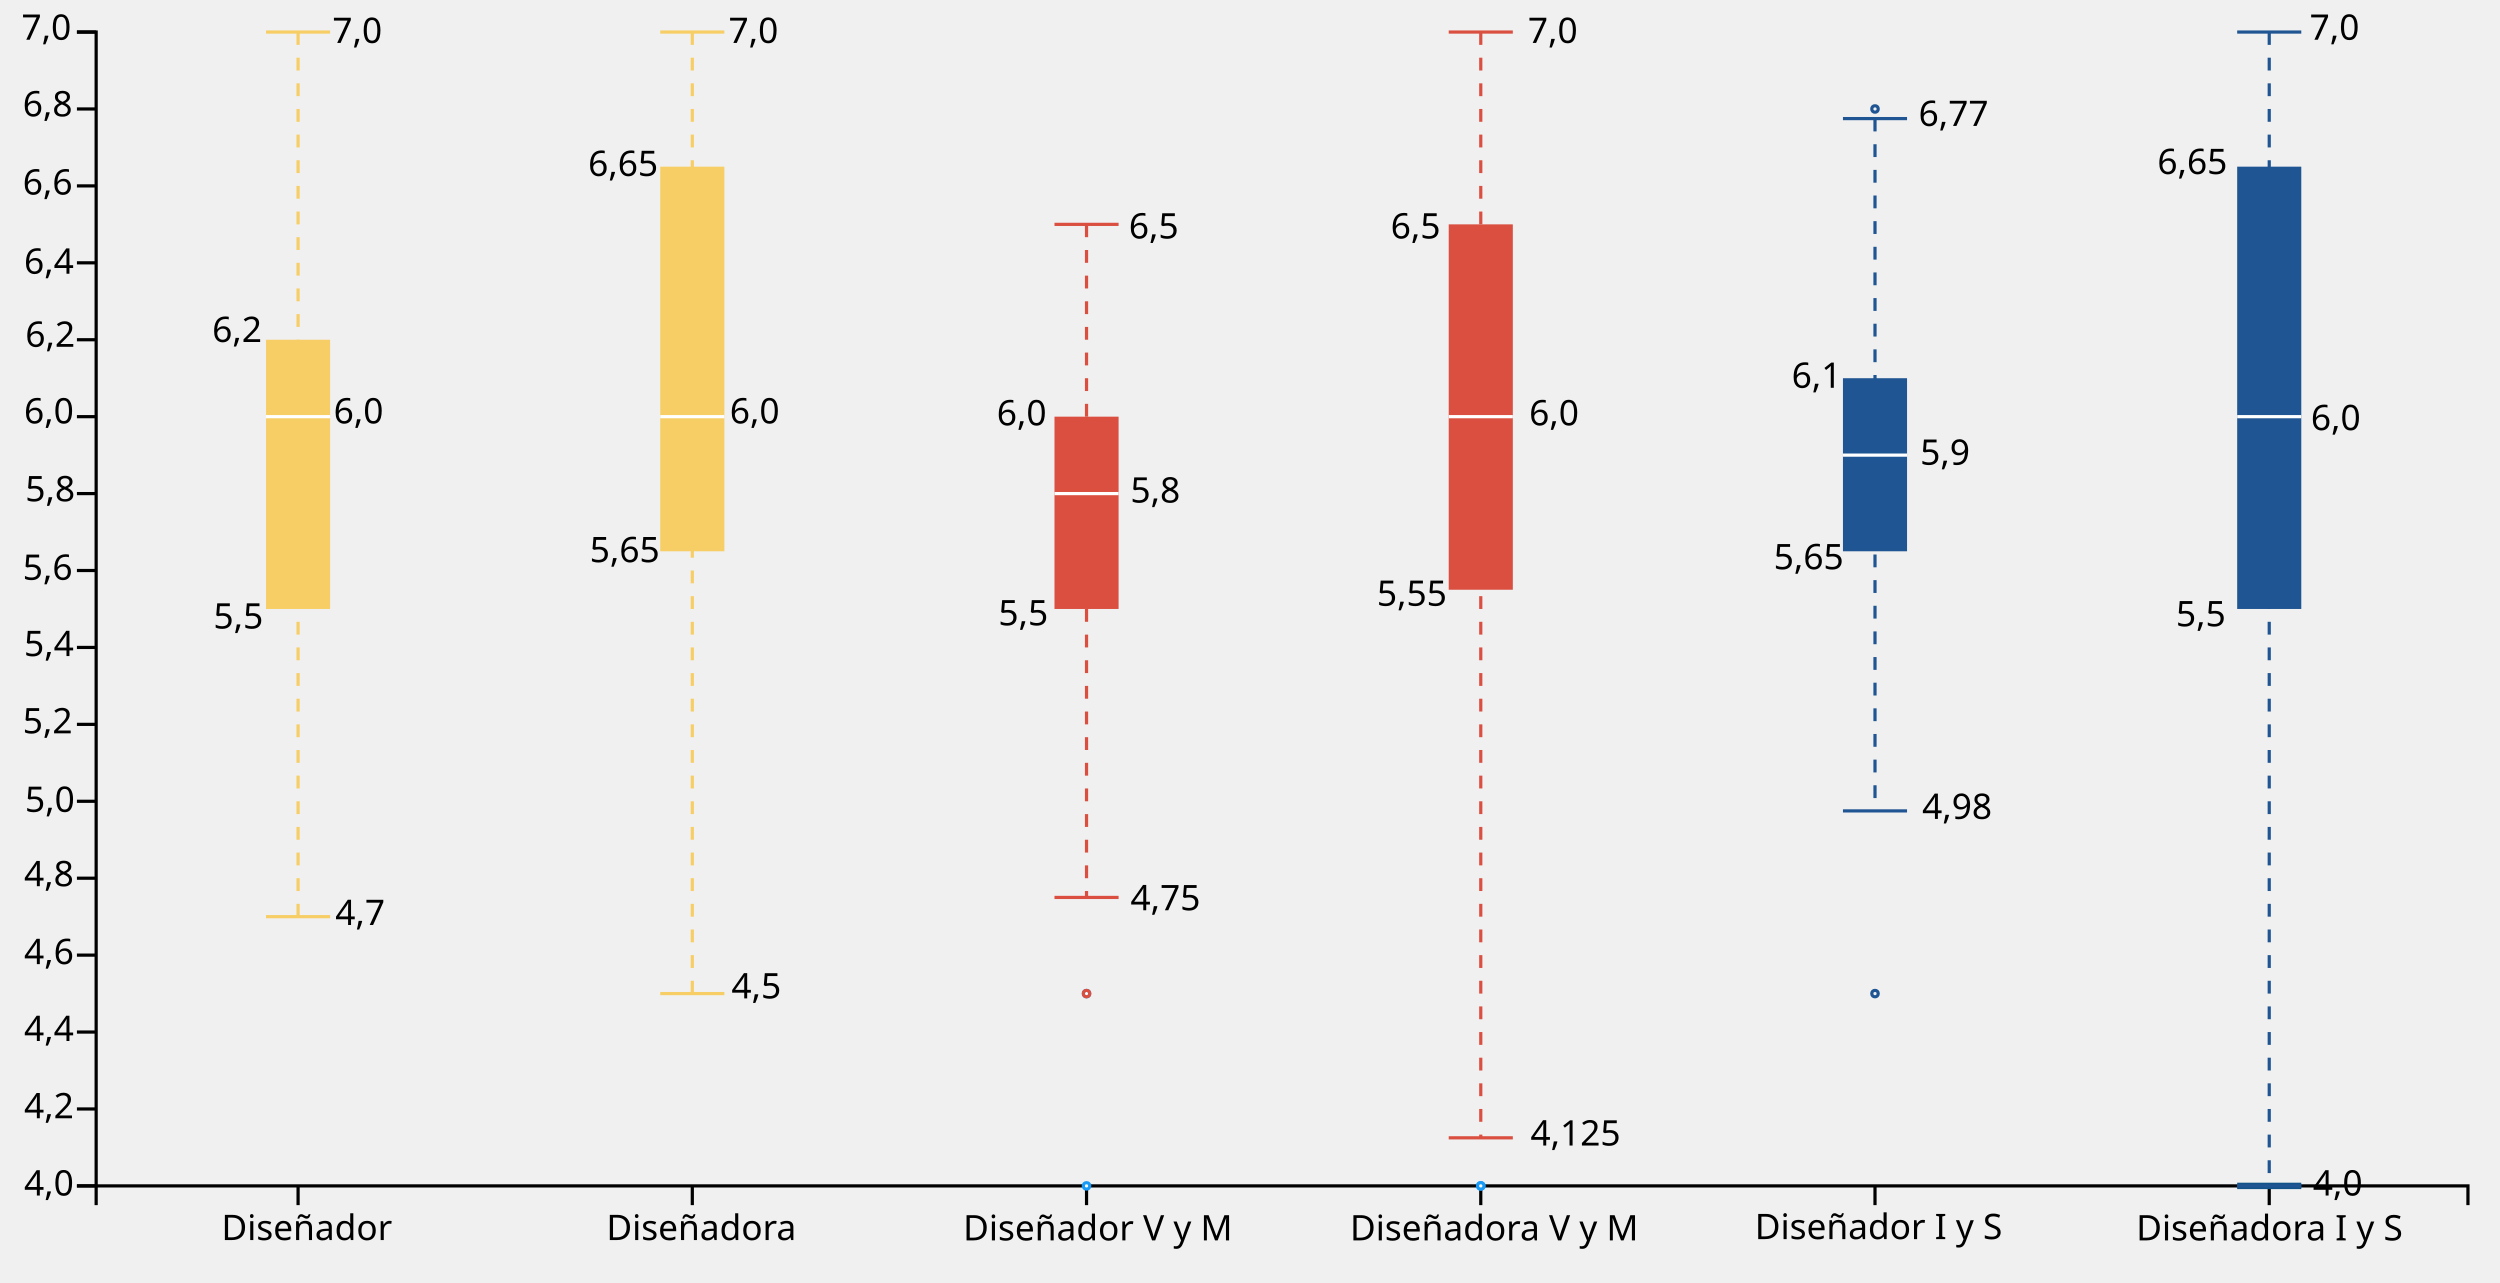
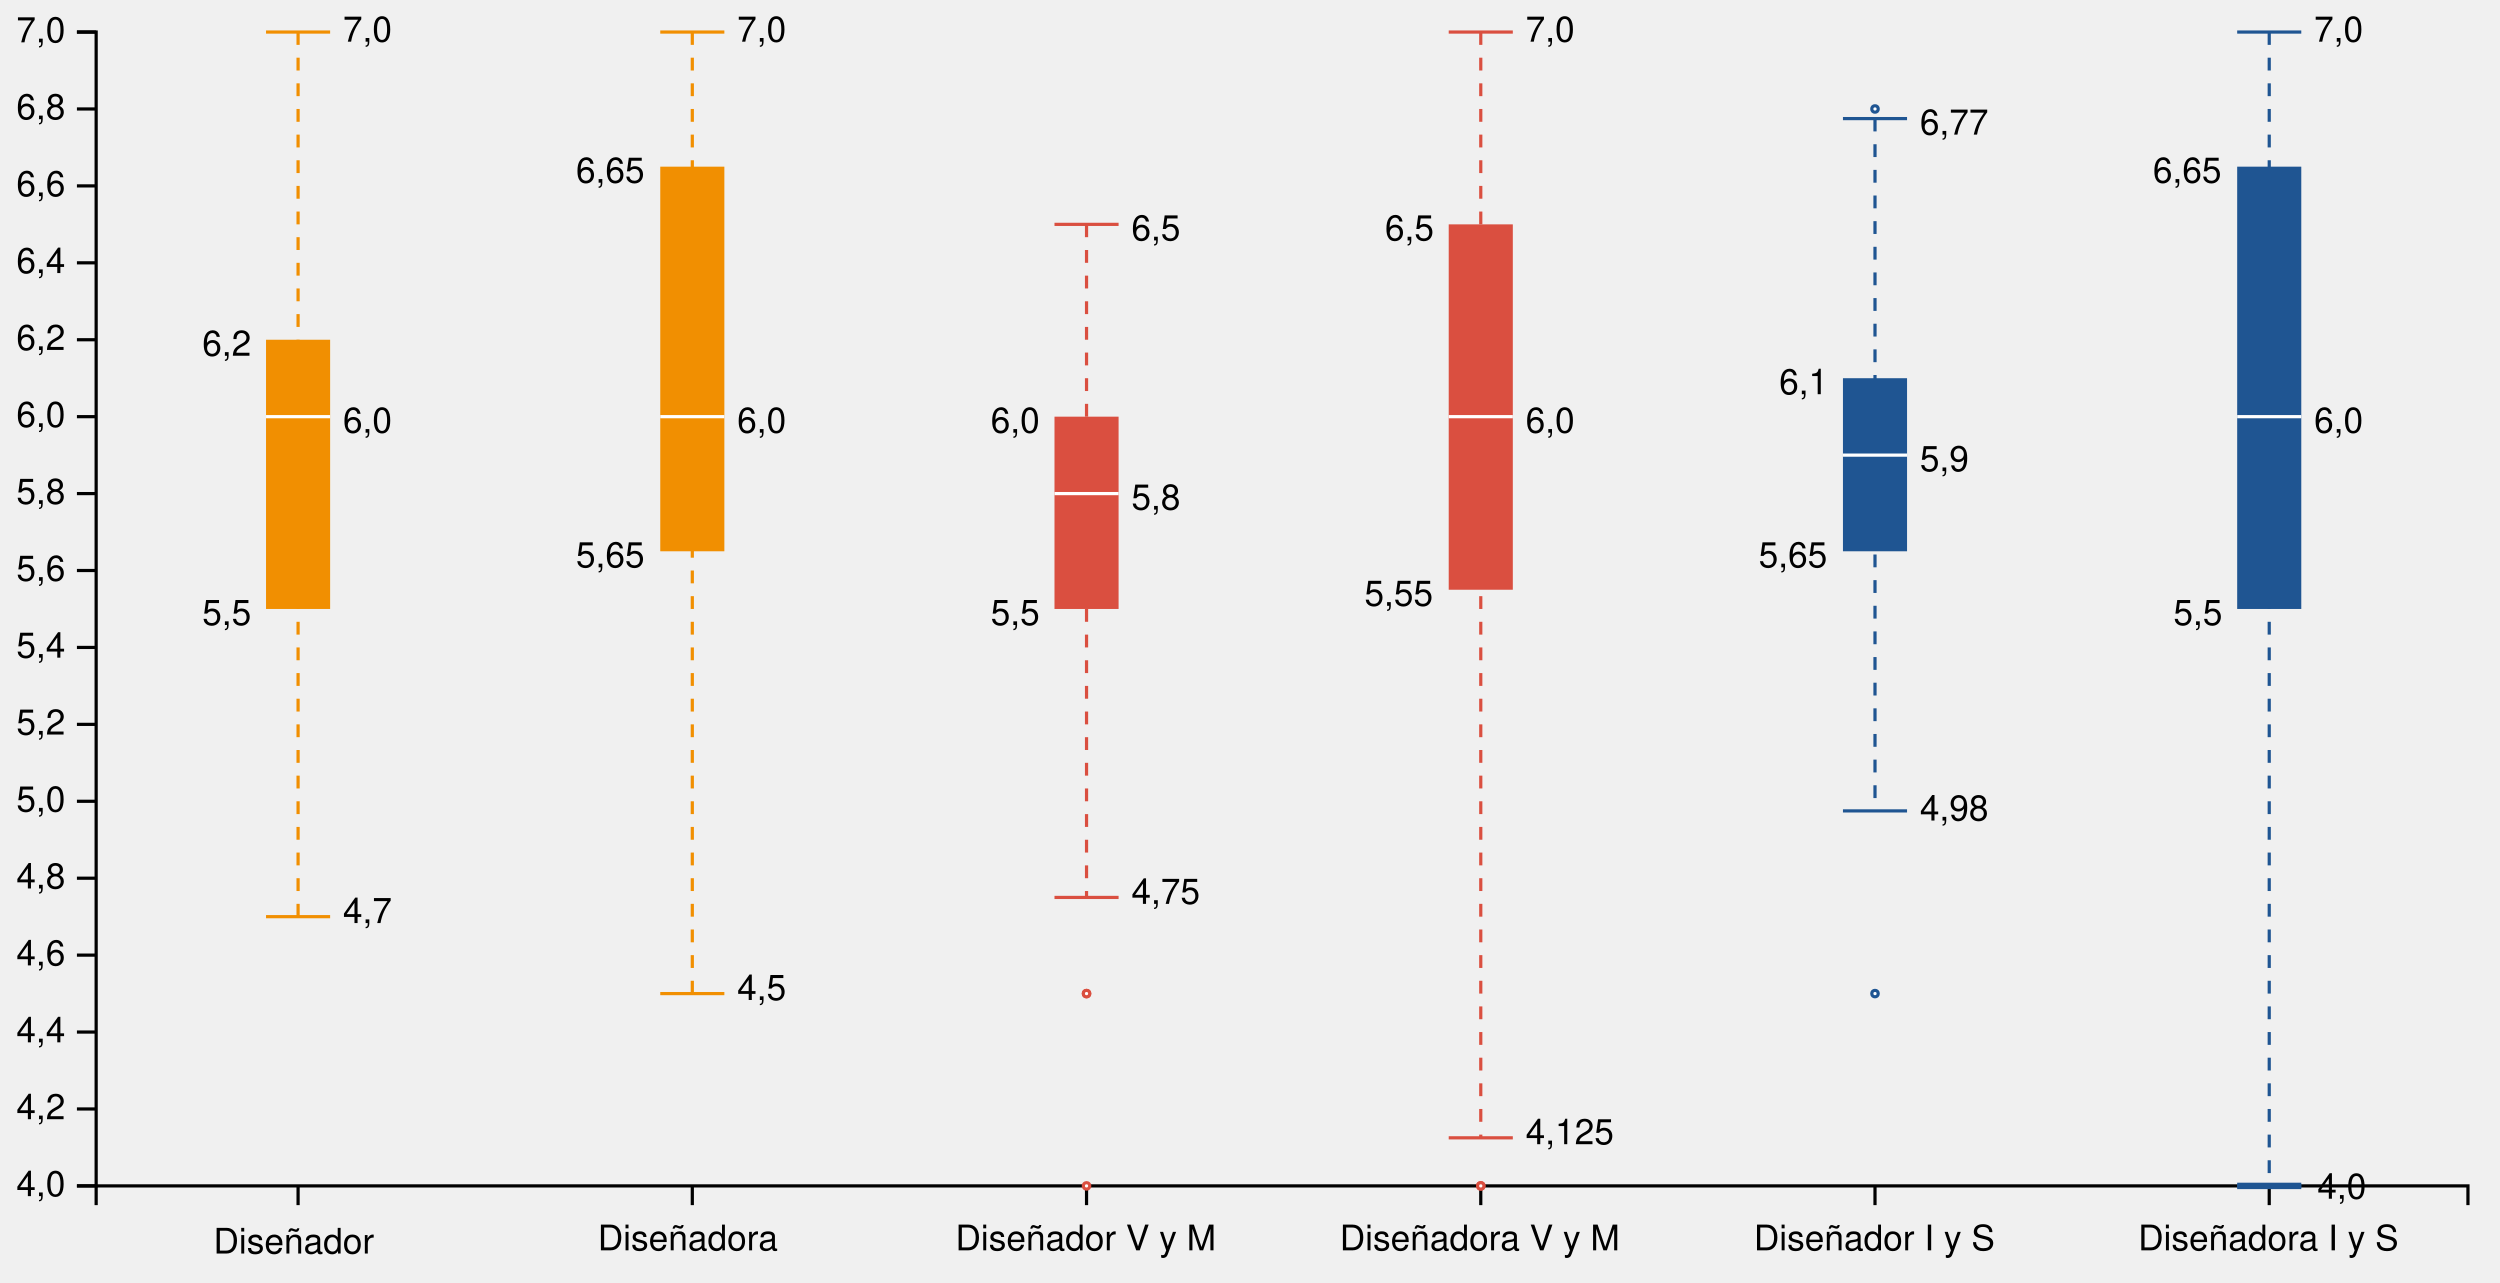
- <svg xmlns="http://www.w3.org/2000/svg" id="Capa_1" version="1.1" viewBox="0 0 780 400">
-   <defs>
-     <style>
-       .st0, .st1, .st2, .st3, .st4, .st5, .st6 {
-         fill: none;
-       }
- 
-       .st0, .st1, .st2, .st3, .st4, .st6 {
-         stroke-miterlimit: 10;
-       }
- 
-       .st0, .st2, .st6 {
-         stroke-dasharray: 4;
-       }
- 
-       .st0, .st4 {
-         stroke: #1f5592;
-       }
- 
-       .st7 {
-         stroke: #125389;
-         stroke-width: 2px;
-       }
- 
-       .st8 {
-         fill: #fff;
-         stroke: #189af6;
-       }
- 
-       .st9 {
-         font-family: Timeless-Normal, Timeless;
-         font-size: 11px;
-       }
- 
-       .st9, .st10 {
-         isolation: isolate;
-       }
- 
-       .st1, .st6 {
-         stroke: #f7ce65;
-       }
- 
-       .st2, .st3 {
-         stroke: #da4f40;
-       }
- 
-       .st11 {
-         fill: #f7ce65;
-       }
- 
-       .st12 {
-         fill: #da4f40;
-       }
- 
-       .st13 {
-         fill: #1f5592;
-       }
- 
-       .st14 {
-         stroke: #fff;
-       }
- 
-       .st5 {
-         stroke: #000;
-       }
+ <svg xmlns="http://www.w3.org/2000/svg" version="1.2" viewBox="0 0 780 400">
+   <style>
+         tspan {
+             white-space: pre;
+         }
+         .s0 {
+             fill: none;
+             stroke: #000000;
+         }
+         .t1 {
+             font-size: 11px;
+             fill: #000000;
+             font-weight: 400;
+             font-family: Helvetica, Arial, sans-serif;
+         }
+         .s2 {
+             fill: #000000;
+             stroke: #f18f01;
+             stroke-dasharray: 4;
+         }
+         .s3 {
+             fill: #000000;
+             stroke: #f18f01;
+         }
+         .s4 {
+             fill: #f18f01;
+         }
+         .s5 {
+             fill: #000000;
+             stroke: #ffffff;
+         }
+         .s6 {
+             fill: #000000;
+             stroke: #da4f40;
+             stroke-dasharray: 4;
+         }
+         .s7 {
+             fill: #000000;
+             stroke: #da4f40;
+         }
+         .s8 {
+             fill: #da4f40;
+         }
+         .s9 {
+             fill: #ffffff;
+             stroke: #da4f40;
+         }
+         .s10 {
+             fill: #000000;
+             stroke: #1f5592;
+             stroke-dasharray: 4;
+         }
+         .s11 {
+             fill: #000000;
+             stroke: #1f5592;
+         }
+         .s12 {
+             fill: #1f5592;
+         }
+         .s13 {
+             fill: #ffffff;
+             stroke: #1f5592;
+         }
+         .s14 {
+             fill: #000000;
+             stroke: #1f5592;
+             stroke-width: 2;
+         }
    </style>
-   </defs>
-   <path class="st5" d="M24,370h6V10h-6" />
-   <path class="st5" d="M30,370h-6" />
-   <g id="_x34__x2C_0" class="st10">
-     <g class="st10">
-       <text class="st9" transform="translate(7.5 373)">
-         <tspan x="0" y="0">4,0</tspan>
-       </text>
+   <g id="viz">
+     <g id="y axis">
+       <path class="s0" d="m24 370h6v-360h-6" />
+       <g>
+         <path class="s0" d="m30 370h-6" />
+         <text id="4,0" style="transform: matrix(1, 0, 0, 1, 5.1, 373.2);">
+           <tspan x="0" y="0" class="t1">4,0</tspan>
+         </text>
+       </g>
+       <g>
+         <path class="s0" d="m30 346h-6" />
+         <text id="4,2" style="transform: matrix(1, 0, 0, 1, 5.1, 349.2);">
+           <tspan x="0" y="0" class="t1">4,2</tspan>
+         </text>
+       </g>
+       <g>
+         <path class="s0" d="m30 322h-6" />
+         <text id="4,4" style="transform: matrix(1, 0, 0, 1, 5.1, 325.2);">
+           <tspan x="0" y="0" class="t1">4,4</tspan>
+         </text>
+       </g>
+       <g>
+         <path class="s0" d="m30 298h-6" />
+         <text id="4,6" style="transform: matrix(1, 0, 0, 1, 5.1, 301.2);">
+           <tspan x="0" y="0" class="t1">4,6</tspan>
+         </text>
+       </g>
+       <g>
+         <path class="s0" d="m30 274h-6" />
+         <text id="4,8" style="transform: matrix(1, 0, 0, 1, 5.1, 277.2);">
+           <tspan x="0" y="0" class="t1">4,8</tspan>
+         </text>
+       </g>
+       <g>
+         <path class="s0" d="m30 250h-6" />
+         <text id="5,0" style="transform: matrix(1, 0, 0, 1, 5.1, 253.2);">
+           <tspan x="0" y="0" class="t1">5,0</tspan>
+         </text>
+       </g>
+       <g>
+         <path class="s0" d="m30 226h-6" />
+         <text id="5,2" style="transform: matrix(1, 0, 0, 1, 5.1, 229.2);">
+           <tspan x="0" y="0" class="t1">5,2</tspan>
+         </text>
+       </g>
+       <g>
+         <path class="s0" d="m30 202h-6" />
+         <text id="5,4" style="transform: matrix(1, 0, 0, 1, 5.1, 205.2);">
+           <tspan x="0" y="0" class="t1">5,4</tspan>
+         </text>
+       </g>
+       <g>
+         <path class="s0" d="m30 178h-6" />
+         <text id="5,6" style="transform: matrix(1, 0, 0, 1, 5.1, 181.2);">
+           <tspan x="0" y="0" class="t1">5,6</tspan>
+         </text>
+       </g>
+       <g>
+         <path class="s0" d="m30 154h-6" />
+         <text id="5,8" style="transform: matrix(1, 0, 0, 1, 5.1, 157.2);">
+           <tspan x="0" y="0" class="t1">5,8</tspan>
+         </text>
+       </g>
+       <g>
+         <path class="s0" d="m30 130h-6" />
+         <text id="6,0" style="transform: matrix(1, 0, 0, 1, 5.1, 133.2);">
+           <tspan x="0" y="0" class="t1">6,0</tspan>
+         </text>
+       </g>
+       <g>
+         <path class="s0" d="m30 106h-6" />
+         <text id="6,2" style="transform: matrix(1, 0, 0, 1, 5.1, 109.2);">
+           <tspan x="0" y="0" class="t1">6,2</tspan>
+         </text>
+       </g>
+       <g>
+         <path class="s0" d="m30 82h-6" />
+         <text id="6,4" style="transform: matrix(1, 0, 0, 1, 5.1, 85.2);">
+           <tspan x="0" y="0" class="t1">6,4</tspan>
+         </text>
+       </g>
+       <g>
+         <path class="s0" d="m30 58h-6" />
+         <text id="6,6" style="transform: matrix(1, 0, 0, 1, 5.1, 61.2);">
+           <tspan x="0" y="0" class="t1">6,6</tspan>
+         </text>
+       </g>
+       <g>
+         <path class="s0" d="m30 34h-6" />
+         <text id="6,8" style="transform: matrix(1, 0, 0, 1, 5.1, 37.2);">
+           <tspan x="0" y="0" class="t1">6,8</tspan>
+         </text>
+       </g>
+       <g>
+         <path class="s0" d="m30 10h-6" />
+         <text id="7,0" style="transform: matrix(1, 0, 0, 1, 5.1, 13.2);">
+           <tspan x="0" y="0" class="t1">7,0</tspan>
+         </text>
+       </g>
+     </g>
+     <g id="x axis">
+       <path class="s0" d="m30 376v-6h740v6" />
+       <g>
+         <path class="s0" d="m93 370v6" />
+         <text id="Diseñador " style="transform: matrix(1, 0, 0, 1, 66.6, 391.1);">
+           <tspan x="0" y="0" class="t1">Diseñador</tspan>
+         </text>
+       </g>
+       <g>
+         <path class="s0" d="m216 370v6" />
+         <text id="Diseñadora " style="transform: matrix(1, 0, 0, 1, 186.5, 390.1);">
+           <tspan x="0" y="0" class="t1">Diseñadora</tspan>
+         </text>
+       </g>
+       <g>
+         <path class="s0" d="m339 370v6" />
+         <text id="Diseñador V y M" style="transform: matrix(1, 0, 0, 1, 298.1, 390.1);">
+           <tspan x="0" y="0" class="t1">Diseñador V y M</tspan>
+         </text>
+       </g>
+       <g>
+         <path class="s0" d="m462 370v6" />
+         <text id="Diseñadora V y M" style="transform: matrix(1, 0, 0, 1, 418, 390.1);">
+           <tspan x="0" y="0" class="t1">Diseñadora V y M</tspan>
+         </text>
+       </g>
+       <g>
+         <path class="s0" d="m585 370v6" />
+         <text id="Diseñador I y S" style="transform: matrix(1, 0, 0, 1, 547.2, 390.1);">
+           <tspan x="0" y="0" class="t1">Diseñador I y S</tspan>
+         </text>
+       </g>
+       <g>
+         <path class="s0" d="m708 370v6" />
+         <text id="Diseñadora I y S" style="transform: matrix(1, 0, 0, 1, 667.1, 390.1);">
+           <tspan x="0" y="0" class="t1">Diseñadora I y S</tspan>
+         </text>
+       </g>
+     </g>
+     <g id="boxplots">
+       <g id="diseñador">
+         <path class="s2" d="m93 10v276" />
+         <path class="s3" d="m83 10h20" />
+         <path class="s3" d="m83 286h20" />
+         <path class="s4" d="m83 106h20v84h-20z" />
+         <path class="s5" d="m83 130h20" />
+       </g>
+       <g id="diseñadora">
+         <path class="s2" d="m216 10v300" />
+         <path class="s3" d="m206 10h20" />
+         <path class="s3" d="m206 310h20" />
+         <path class="s4" d="m206 52h20v120h-20z" />
+         <path class="s5" d="m206 130h20" />
+       </g>
+       <g id="diseñador v y m">
+         <path class="s6" d="m339 70v210" />
+         <path class="s7" d="m329 70h20" />
+         <path class="s7" d="m329 280h20" />
+         <path class="s8" d="m329 130h20v60h-20z" />
+         <path class="s5" d="m329 154h20" />
+         <path class="s9" d="m339 311c-0.6 0-1-0.4-1-1 0-0.6 0.4-1 1-1 0.6 0 1 0.4 1 1 0 0.6-0.4 1-1 1z" />
+         <path class="s9" d="m339 311c-0.6 0-1-0.4-1-1 0-0.6 0.4-1 1-1 0.6 0 1 0.4 1 1 0 0.6-0.4 1-1 1z" />
+         <path class="s9" d="m339 371c-0.6 0-1-0.4-1-1 0-0.6 0.4-1 1-1 0.6 0 1 0.4 1 1 0 0.6-0.4 1-1 1z" />
+       </g>
+       <g id="diseñadora v y m">
+         <path class="s6" d="m462 10v345" />
+         <path class="s7" d="m452 10h20" />
+         <path class="s7" d="m452 355h20" />
+         <path class="s8" d="m452 70h20v114h-20z" />
+         <path class="s5" d="m452 130h20" />
+         <path class="s9" d="m462 371c-0.6 0-1-0.4-1-1 0-0.6 0.4-1 1-1 0.6 0 1 0.4 1 1 0 0.6-0.4 1-1 1z" />
+         <path class="s9" d="m462 371c-0.6 0-1-0.4-1-1 0-0.6 0.4-1 1-1 0.6 0 1 0.4 1 1 0 0.6-0.4 1-1 1z" />
+       </g>
+       <g id="diseñador i y s">
+         <path class="s10" d="m585 37v216" />
+         <path class="s11" d="m575 37h20" />
+         <path class="s11" d="m575 253h20" />
+         <path class="s12" d="m575 118h20v54h-20z" />
+         <path class="s5" d="m575 142h20" />
+         <path class="s13" d="m585 311c-0.6 0-1-0.4-1-1 0-0.6 0.4-1 1-1 0.6 0 1 0.4 1 1 0 0.6-0.4 1-1 1z" />
+         <path class="s13" d="m585 35c-0.6 0-1-0.4-1-1 0-0.6 0.4-1 1-1 0.6 0 1 0.4 1 1 0 0.6-0.4 1-1 1z" />
+       </g>
+       <g id="diseñadora i y s">
+         <path class="s10" d="m708 10v360" />
+         <path class="s11" d="m698 10h20" />
+         <path id="Layer copy" class="s14" d="m698 370h20" />
+         <path class="s11" d="m698 370h20" />
+         <path class="s12" d="m698 52h20v138h-20z" />
+         <path class="s5" d="m698 130h20" />
+       </g>
+     </g>
+     <g id="boxplots">
+       <g>
+         <text id="7,0" style="transform: matrix(1, 0, 0, 1, 107, 13);">
+           <tspan x="0" y="0" class="t1">7,0</tspan>
+         </text>
+         <text id="4,7" style="transform: matrix(1, 0, 0, 1, 107, 288);">
+           <tspan x="0" y="0" class="t1">4,7</tspan>
+         </text>
+         <text id="6,0" style="transform: matrix(1, 0, 0, 1, 107, 135);">
+           <tspan x="0" y="0" class="t1">6,0</tspan>
+         </text>
+         <text id="5,5" style="transform: matrix(1, 0, 0, 1, 63.1, 195);">
+           <tspan x="0" y="0" class="t1">5,5</tspan>
+         </text>
+         <text id="6,2" style="transform: matrix(1, 0, 0, 1, 63.1, 111);">
+           <tspan x="0" y="0" class="t1">6,2</tspan>
+         </text>
+       </g>
+       <g>
+         <text id="7,0" style="transform: matrix(1, 0, 0, 1, 230, 13);">
+           <tspan x="0" y="0" class="t1">7,0</tspan>
+         </text>
+         <text id="4,5" style="transform: matrix(1, 0, 0, 1, 230, 312);">
+           <tspan x="0" y="0" class="t1">4,5</tspan>
+         </text>
+         <text id="6,0" style="transform: matrix(1, 0, 0, 1, 230, 135);">
+           <tspan x="0" y="0" class="t1">6,0</tspan>
+         </text>
+         <text id="5,65" style="transform: matrix(1, 0, 0, 1, 179.7, 177);">
+           <tspan x="0" y="0" class="t1">5,65</tspan>
+         </text>
+         <text id="6,65" style="transform: matrix(1, 0, 0, 1, 179.7, 57);">
+           <tspan x="0" y="0" class="t1">6,65</tspan>
+         </text>
+       </g>
+       <g>
+         <text id="6,5" style="transform: matrix(1, 0, 0, 1, 353, 75);">
+           <tspan x="0" y="0" class="t1">6,5</tspan>
+         </text>
+         <text id="4,75" style="transform: matrix(1, 0, 0, 1, 353, 282);">
+           <tspan x="0" y="0" class="t1">4,75</tspan>
+         </text>
+         <text id="5,8" style="transform: matrix(1, 0, 0, 1, 353, 159);">
+           <tspan x="0" y="0" class="t1">5,8</tspan>
+         </text>
+         <text id="5,5" style="transform: matrix(1, 0, 0, 1, 309.1, 195);">
+           <tspan x="0" y="0" class="t1">5,5</tspan>
+         </text>
+         <text id="6,0" style="transform: matrix(1, 0, 0, 1, 309.1, 135);">
+           <tspan x="0" y="0" class="t1">6,0</tspan>
+         </text>
+       </g>
+       <g>
+         <text id="7,0" style="transform: matrix(1, 0, 0, 1, 476, 13);">
+           <tspan x="0" y="0" class="t1">7,0</tspan>
+         </text>
+         <text id="4,125" style="transform: matrix(1, 0, 0, 1, 476, 357);">
+           <tspan x="0" y="0" class="t1">4,125</tspan>
+         </text>
+         <text id="6,0" style="transform: matrix(1, 0, 0, 1, 476, 135);">
+           <tspan x="0" y="0" class="t1">6,0</tspan>
+         </text>
+         <text id="5,55" style="transform: matrix(1, 0, 0, 1, 425.7, 189);">
+           <tspan x="0" y="0" class="t1">5,55</tspan>
+         </text>
+         <text id="6,5" style="transform: matrix(1, 0, 0, 1, 432.1, 75);">
+           <tspan x="0" y="0" class="t1">6,5</tspan>
+         </text>
+       </g>
+       <g>
+         <text id="6,77" style="transform: matrix(1, 0, 0, 1, 599, 42);">
+           <tspan x="0" y="0" class="t1">6,77</tspan>
+         </text>
+         <text id="4.98" style="transform: matrix(1, 0, 0, 1, 599, 256);">
+           <tspan x="0" y="0" class="t1">4,98</tspan>
+         </text>
+         <text id="5,9" style="transform: matrix(1, 0, 0, 1, 599, 147);">
+           <tspan x="0" y="0" class="t1">5,9</tspan>
+         </text>
+         <text id="5,65" style="transform: matrix(1, 0, 0, 1, 548.7, 177);">
+           <tspan x="0" y="0" class="t1">5,65</tspan>
+         </text>
+         <text id="6,1" style="transform: matrix(1, 0, 0, 1, 555.1, 123);">
+           <tspan x="0" y="0" class="t1">6,1</tspan>
+         </text>
+       </g>
+       <g>
+         <text id="7,0" style="transform: matrix(1, 0, 0, 1, 722, 13);">
+           <tspan x="0" y="0" class="t1">7,0</tspan>
+         </text>
+         <text id="4,0" style="transform: matrix(1, 0, 0, 1, 723, 374);">
+           <tspan x="0" y="0" class="t1">4,0</tspan>
+         </text>
+         <text id="6,0" style="transform: matrix(1, 0, 0, 1, 722, 135);">
+           <tspan x="0" y="0" class="t1">6,0</tspan>
+         </text>
+         <text id="5,5" style="transform: matrix(1, 0, 0, 1, 678.1, 195);">
+           <tspan x="0" y="0" class="t1">5,5</tspan>
+         </text>
+         <text id="6,65" style="transform: matrix(1, 0, 0, 1, 671.7, 57);">
+           <tspan x="0" y="0" class="t1">6,65</tspan>
+         </text>
+       </g>
    </g>
  </g>
-   <path class="st5" d="M30,346h-6" />
-   <g id="_x34__x2C_2" class="st10">
-     <g class="st10">
-       <text class="st9" transform="translate(7.5 348.9)">
-         <tspan x="0" y="0">4,2</tspan>
-       </text>
-     </g>
-   </g>
-   <path class="st5" d="M30,322h-6" />
-   <g id="_x34__x2C_4" class="st10">
-     <g class="st10">
-       <text class="st9" transform="translate(7.5 324.8)">
-         <tspan x="0" y="0">4,4</tspan>
-       </text>
-     </g>
-   </g>
-   <path class="st5" d="M30,298h-6" />
-   <g id="_x34__x2C_6" class="st10">
-     <g class="st10">
-       <text class="st9" transform="translate(7.5 300.8)">
-         <tspan x="0" y="0">4,6</tspan>
-       </text>
-     </g>
-   </g>
-   <path class="st5" d="M30,274h-6" />
-   <g id="_x34__x2C_8" class="st10">
-     <g class="st10">
-       <text class="st9" transform="translate(7.5 276.5)">
-         <tspan x="0" y="0">4,8</tspan>
-       </text>
-     </g>
-   </g>
-   <path class="st5" d="M30,250h-6" />
-   <g id="_x35__x2C_0" class="st10">
-     <g class="st10">
-       <text class="st9" transform="translate(7.8 253.3)">
-         <tspan x="0" y="0">5,0</tspan>
-       </text>
-     </g>
-   </g>
-   <path class="st5" d="M30,226h-6" />
-   <g id="_x35__x2C_2" class="st10">
-     <g class="st10">
-       <text class="st9" transform="translate(7.1 228.8)">
-         <tspan x="0" y="0">5,2</tspan>
-       </text>
-     </g>
-   </g>
-   <path class="st5" d="M30,202h-6" />
-   <g id="_x35__x2C_4" class="st10">
-     <g class="st10">
-       <text class="st9" transform="translate(7.5 204.7)">
-         <tspan x="0" y="0">5,4</tspan>
-       </text>
-     </g>
-   </g>
-   <path class="st5" d="M30,178h-6" />
-   <g id="_x35__x2C_6" class="st10">
-     <g class="st10">
-       <text class="st9" transform="translate(7.1 180.9)">
-         <tspan x="0" y="0">5,6</tspan>
-       </text>
-     </g>
-   </g>
-   <path class="st5" d="M30,154h-6" />
-   <g id="_x35__x2C_8" class="st10">
-     <g class="st10">
-       <text class="st9" transform="translate(7.9 156.4)">
-         <tspan x="0" y="0">5,8</tspan>
-       </text>
-     </g>
-   </g>
-   <path class="st5" d="M30,130h-6" />
-   <g id="_x36__x2C_0" class="st10">
-     <g class="st10">
-       <text class="st9" transform="translate(7.5 132.1)">
-         <tspan x="0" y="0">6,0</tspan>
-       </text>
-     </g>
-   </g>
-   <path class="st5" d="M30,106h-6" />
-   <g id="_x36__x2C_2" class="st10">
-     <g class="st10">
-       <text class="st9" transform="translate(7.9 108.2)">
-         <tspan x="0" y="0">6,2</tspan>
-       </text>
-     </g>
-   </g>
-   <path class="st5" d="M30,82h-6" />
-   <g id="_x36__x2C_4" class="st10">
-     <g class="st10">
-       <text class="st9" transform="translate(7.5 85.4)">
-         <tspan x="0" y="0">6,4</tspan>
-       </text>
-     </g>
-   </g>
-   <path class="st5" d="M30,58h-6" />
-   <g id="_x36__x2C_6" class="st10">
-     <g class="st10">
-       <text class="st9" transform="translate(7.1 60.7)">
-         <tspan x="0" y="0">6,6</tspan>
-       </text>
-     </g>
-   </g>
-   <path class="st5" d="M30,34h-6" />
-   <g id="_x36__x2C_8" class="st10">
-     <g class="st10">
-       <text class="st9" transform="translate(7.1 36.3)">
-         <tspan x="0" y="0">6,8</tspan>
-       </text>
-     </g>
-   </g>
-   <path class="st5" d="M30,10h-6" />
-   <g id="_x37__x2C_0" class="st10">
-     <g class="st10">
-       <text class="st9" transform="translate(6.7 12.4)">
-         <tspan x="0" y="0">7,0</tspan>
-       </text>
-     </g>
-   </g>
-   <path class="st5" d="M30,376v-6h740v6" />
-   <path class="st5" d="M93,370v6" />
-   <g id="Diseñador">
-     <g class="st10">
-       <text class="st9" transform="translate(69.1 386.9)">
-         <tspan x="0" y="0">Diseñador</tspan>
-       </text>
-     </g>
-   </g>
-   <path class="st5" d="M216,370v6" />
-   <g id="Diseñadora">
-     <g class="st10">
-       <text class="st9" transform="translate(189.2 386.9)">
-         <tspan x="0" y="0">Diseñadora</tspan>
-       </text>
-     </g>
-   </g>
-   <path class="st5" d="M339,370v6" />
-   <g id="Diseñador_V_y_M">
-     <g class="st10">
-       <text class="st9" transform="translate(300.5 387)">
-         <tspan x="0" y="0">Diseñador V y M</tspan>
-       </text>
-     </g>
-   </g>
-   <path class="st5" d="M462,370v6" />
-   <g id="Diseñadora_V_y_M">
-     <g class="st10">
-       <text class="st9" transform="translate(421.2 387)">
-         <tspan x="0" y="0">Diseñadora V y M</tspan>
-       </text>
-     </g>
-   </g>
-   <path class="st5" d="M585,370v6" />
-   <g id="Diseñador_I_y_S">
-     <g class="st10">
-       <text class="st9" transform="translate(547.5 386.6)">
-         <tspan x="0" y="0">Diseñador I y S</tspan>
-       </text>
-     </g>
-   </g>
-   <path class="st5" d="M708,370v6" />
-   <g id="Diseñadora_I_y_S">
-     <g class="st10">
-       <text class="st9" transform="translate(666.5 387)">
-         <tspan x="0" y="0">Diseñadora I y S</tspan>
-       </text>
-     </g>
-   </g>
-   <path class="st6" d="M93,10v276" />
-   <path class="st1" d="M83,10h20" />
-   <path class="st1" d="M83,286h20" />
-   <path class="st11" d="M83,106h20v84h-20v-84Z" />
-   <path class="st14" d="M83,130h20" />
-   <path class="st6" d="M216,10v300" />
-   <path class="st1" d="M206,10h20" />
-   <path class="st1" d="M206,310h20" />
-   <path class="st11" d="M206,52h20v120h-20V52Z" />
-   <path class="st14" d="M206,130h20" />
-   <path class="st2" d="M339,70v210" />
-   <path class="st3" d="M329,70h20" />
-   <path class="st3" d="M329,280h20" />
-   <path class="st12" d="M329,130h20v60h-20v-60Z" />
-   <path class="st14" d="M329,154h20" />
-   <path class="st8" d="M339,311c-.6,0-1-.4-1-1s.4-1,1-1,1,.4,1,1-.4,1-1,1Z" />
-   <path class="st3" d="M339,311c-.6,0-1-.4-1-1s.4-1,1-1,1,.4,1,1-.4,1-1,1Z" />
-   <path class="st8" d="M339,371c-.6,0-1-.4-1-1s.4-1,1-1,1,.4,1,1-.4,1-1,1Z" />
-   <path class="st2" d="M462,10v345" />
-   <path class="st3" d="M452,10h20" />
-   <path class="st3" d="M452,355h20" />
-   <path class="st12" d="M452,70h20v114h-20v-114Z" />
-   <path class="st14" d="M452,130h20" />
-   <path class="st8" d="M462,371c-.6,0-1-.4-1-1s.4-1,1-1,1,.4,1,1-.4,1-1,1Z" />
-   <path class="st8" d="M462,371c-.6,0-1-.4-1-1s.4-1,1-1,1,.4,1,1-.4,1-1,1Z" />
-   <path class="st0" d="M585,37v216" />
-   <path class="st4" d="M575,37h20" />
-   <path class="st4" d="M575,253h20" />
-   <path class="st13" d="M575,118h20v54h-20v-54Z" />
-   <path class="st14" d="M575,142h20" />
-   <path class="st4" d="M585,311c-.6,0-1-.4-1-1s.4-1,1-1,1,.4,1,1-.4,1-1,1Z" />
-   <path class="st4" d="M585,35c-.6,0-1-.4-1-1s.4-1,1-1,1,.4,1,1-.4,1-1,1Z" />
-   <path class="st0" d="M708,10v360" />
-   <path class="st4" d="M698,10h20" />
-   <path id="Layer_copy" class="st7" d="M698,370h20" />
-   <path class="st4" d="M698,370h20" />
-   <path class="st13" d="M698,52h20v138h-20V52Z" />
-   <path class="st14" d="M698,130h20" />
-   <g class="st10">
-     <text class="st9" transform="translate(227.3 13.4)">
-       <tspan x="0" y="0">7,0</tspan>
-     </text>
-   </g>
-   <g class="st10">
-     <text class="st9" transform="translate(104.6 288.6)">
-       <tspan x="0" y="0">4,7</tspan>
-     </text>
-   </g>
-   <g class="st10">
-     <text class="st9" transform="translate(477.1 132.7)">
-       <tspan x="0" y="0">6,0</tspan>
-     </text>
-   </g>
-   <g class="st10">
-     <text class="st9" transform="translate(311.5 195.1)">
-       <tspan x="0" y="0">5,5</tspan>
-     </text>
-   </g>
-   <g class="st10">
-     <text class="st9" transform="translate(66.2 106.7)">
-       <tspan x="0" y="0">6,2</tspan>
-     </text>
-   </g>
-   <g class="st10">
-     <text class="st9" transform="translate(476.7 13.4)">
-       <tspan x="0" y="0">7,0</tspan>
-     </text>
-   </g>
-   <g class="st10">
-     <text class="st9" transform="translate(228.2 311.5)">
-       <tspan x="0" y="0">4,5</tspan>
-     </text>
-   </g>
-   <g class="st10">
-     <text class="st9" transform="translate(227.7 132.1)">
-       <tspan x="0" y="0">6,0</tspan>
-     </text>
-   </g>
-   <g class="st10">
-     <text class="st9" transform="translate(553.4 177.6)">
-       <tspan x="0" y="0">5,65</tspan>
-     </text>
-   </g>
-   <g class="st10">
-     <text class="st9" transform="translate(673.1 54.3)">
-       <tspan x="0" y="0">6,65</tspan>
-     </text>
-   </g>
-   <g class="st10">
-     <text class="st9" transform="translate(433.9 74.4)">
-       <tspan x="0" y="0">6,5</tspan>
-     </text>
-   </g>
-   <g class="st10">
-     <text class="st9" transform="translate(352.7 284)">
-       <tspan x="0" y="0">4,75</tspan>
-     </text>
-   </g>
-   <g class="st10">
-     <text class="st9" transform="translate(352.7 156.8)">
-       <tspan x="0" y="0">5,8</tspan>
-     </text>
-   </g>
-   <g class="st10">
-     <text class="st9" transform="translate(66.6 196.1)">
-       <tspan x="0" y="0">5,5</tspan>
-     </text>
-   </g>
-   <g class="st10">
-     <text class="st9" transform="translate(104.1 132.1)">
-       <tspan x="0" y="0">6,0</tspan>
-     </text>
-   </g>
-   <g class="st10">
-     <text class="st9" transform="translate(103.7 13.4)">
-       <tspan x="0" y="0">7,0</tspan>
-     </text>
-   </g>
-   <g class="st10">
-     <text class="st9" transform="translate(477.5 357.4)">
-       <tspan x="0" y="0">4,125</tspan>
-     </text>
-   </g>
-   <g class="st10">
-     <text class="st9" transform="translate(311 132.7)">
-       <tspan x="0" y="0">6,0</tspan>
-     </text>
-   </g>
-   <g class="st10">
-     <text class="st9" transform="translate(429.6 189)">
-       <tspan x="0" y="0">5,55</tspan>
-     </text>
-   </g>
-   <g class="st10">
-     <text class="st9" transform="translate(352.2 74.4)">
-       <tspan x="0" y="0">6,5</tspan>
-     </text>
-   </g>
-   <g class="st10">
-     <text class="st9" transform="translate(598.6 39.3)">
-       <tspan x="0" y="0">6,77</tspan>
-     </text>
-   </g>
-   <g class="st10">
-     <text class="st9" transform="translate(599.7 255.5)">
-       <tspan x="0" y="0">4,98</tspan>
-     </text>
-   </g>
-   <g class="st10">
-     <text class="st9" transform="translate(599.1 145)">
-       <tspan x="0" y="0">5,9</tspan>
-     </text>
-   </g>
-   <g class="st10">
-     <text class="st9" transform="translate(184 175.4)">
-       <tspan x="0" y="0">5,65</tspan>
-     </text>
-   </g>
-   <g class="st10">
-     <text class="st9" transform="translate(559 121)">
-       <tspan x="0" y="0">6,1</tspan>
-     </text>
-   </g>
-   <g class="st10">
-     <text class="st9" transform="translate(720.6 12.4)">
-       <tspan x="0" y="0">7,0</tspan>
-     </text>
-   </g>
-   <g class="st10">
-     <text class="st9" transform="translate(721.6 373)">
-       <tspan x="0" y="0">4,0</tspan>
-     </text>
-   </g>
-   <g class="st10">
-     <text class="st9" transform="translate(721 134.2)">
-       <tspan x="0" y="0">6,0</tspan>
-     </text>
-   </g>
-   <g class="st10">
-     <text class="st9" transform="translate(678.9 195.4)">
-       <tspan x="0" y="0">5,5</tspan>
-     </text>
-   </g>
-   <g class="st10">
-     <text class="st9" transform="translate(183.5 54.9)">
-       <tspan x="0" y="0">6,65</tspan>
-     </text>
-   </g>
</svg>
